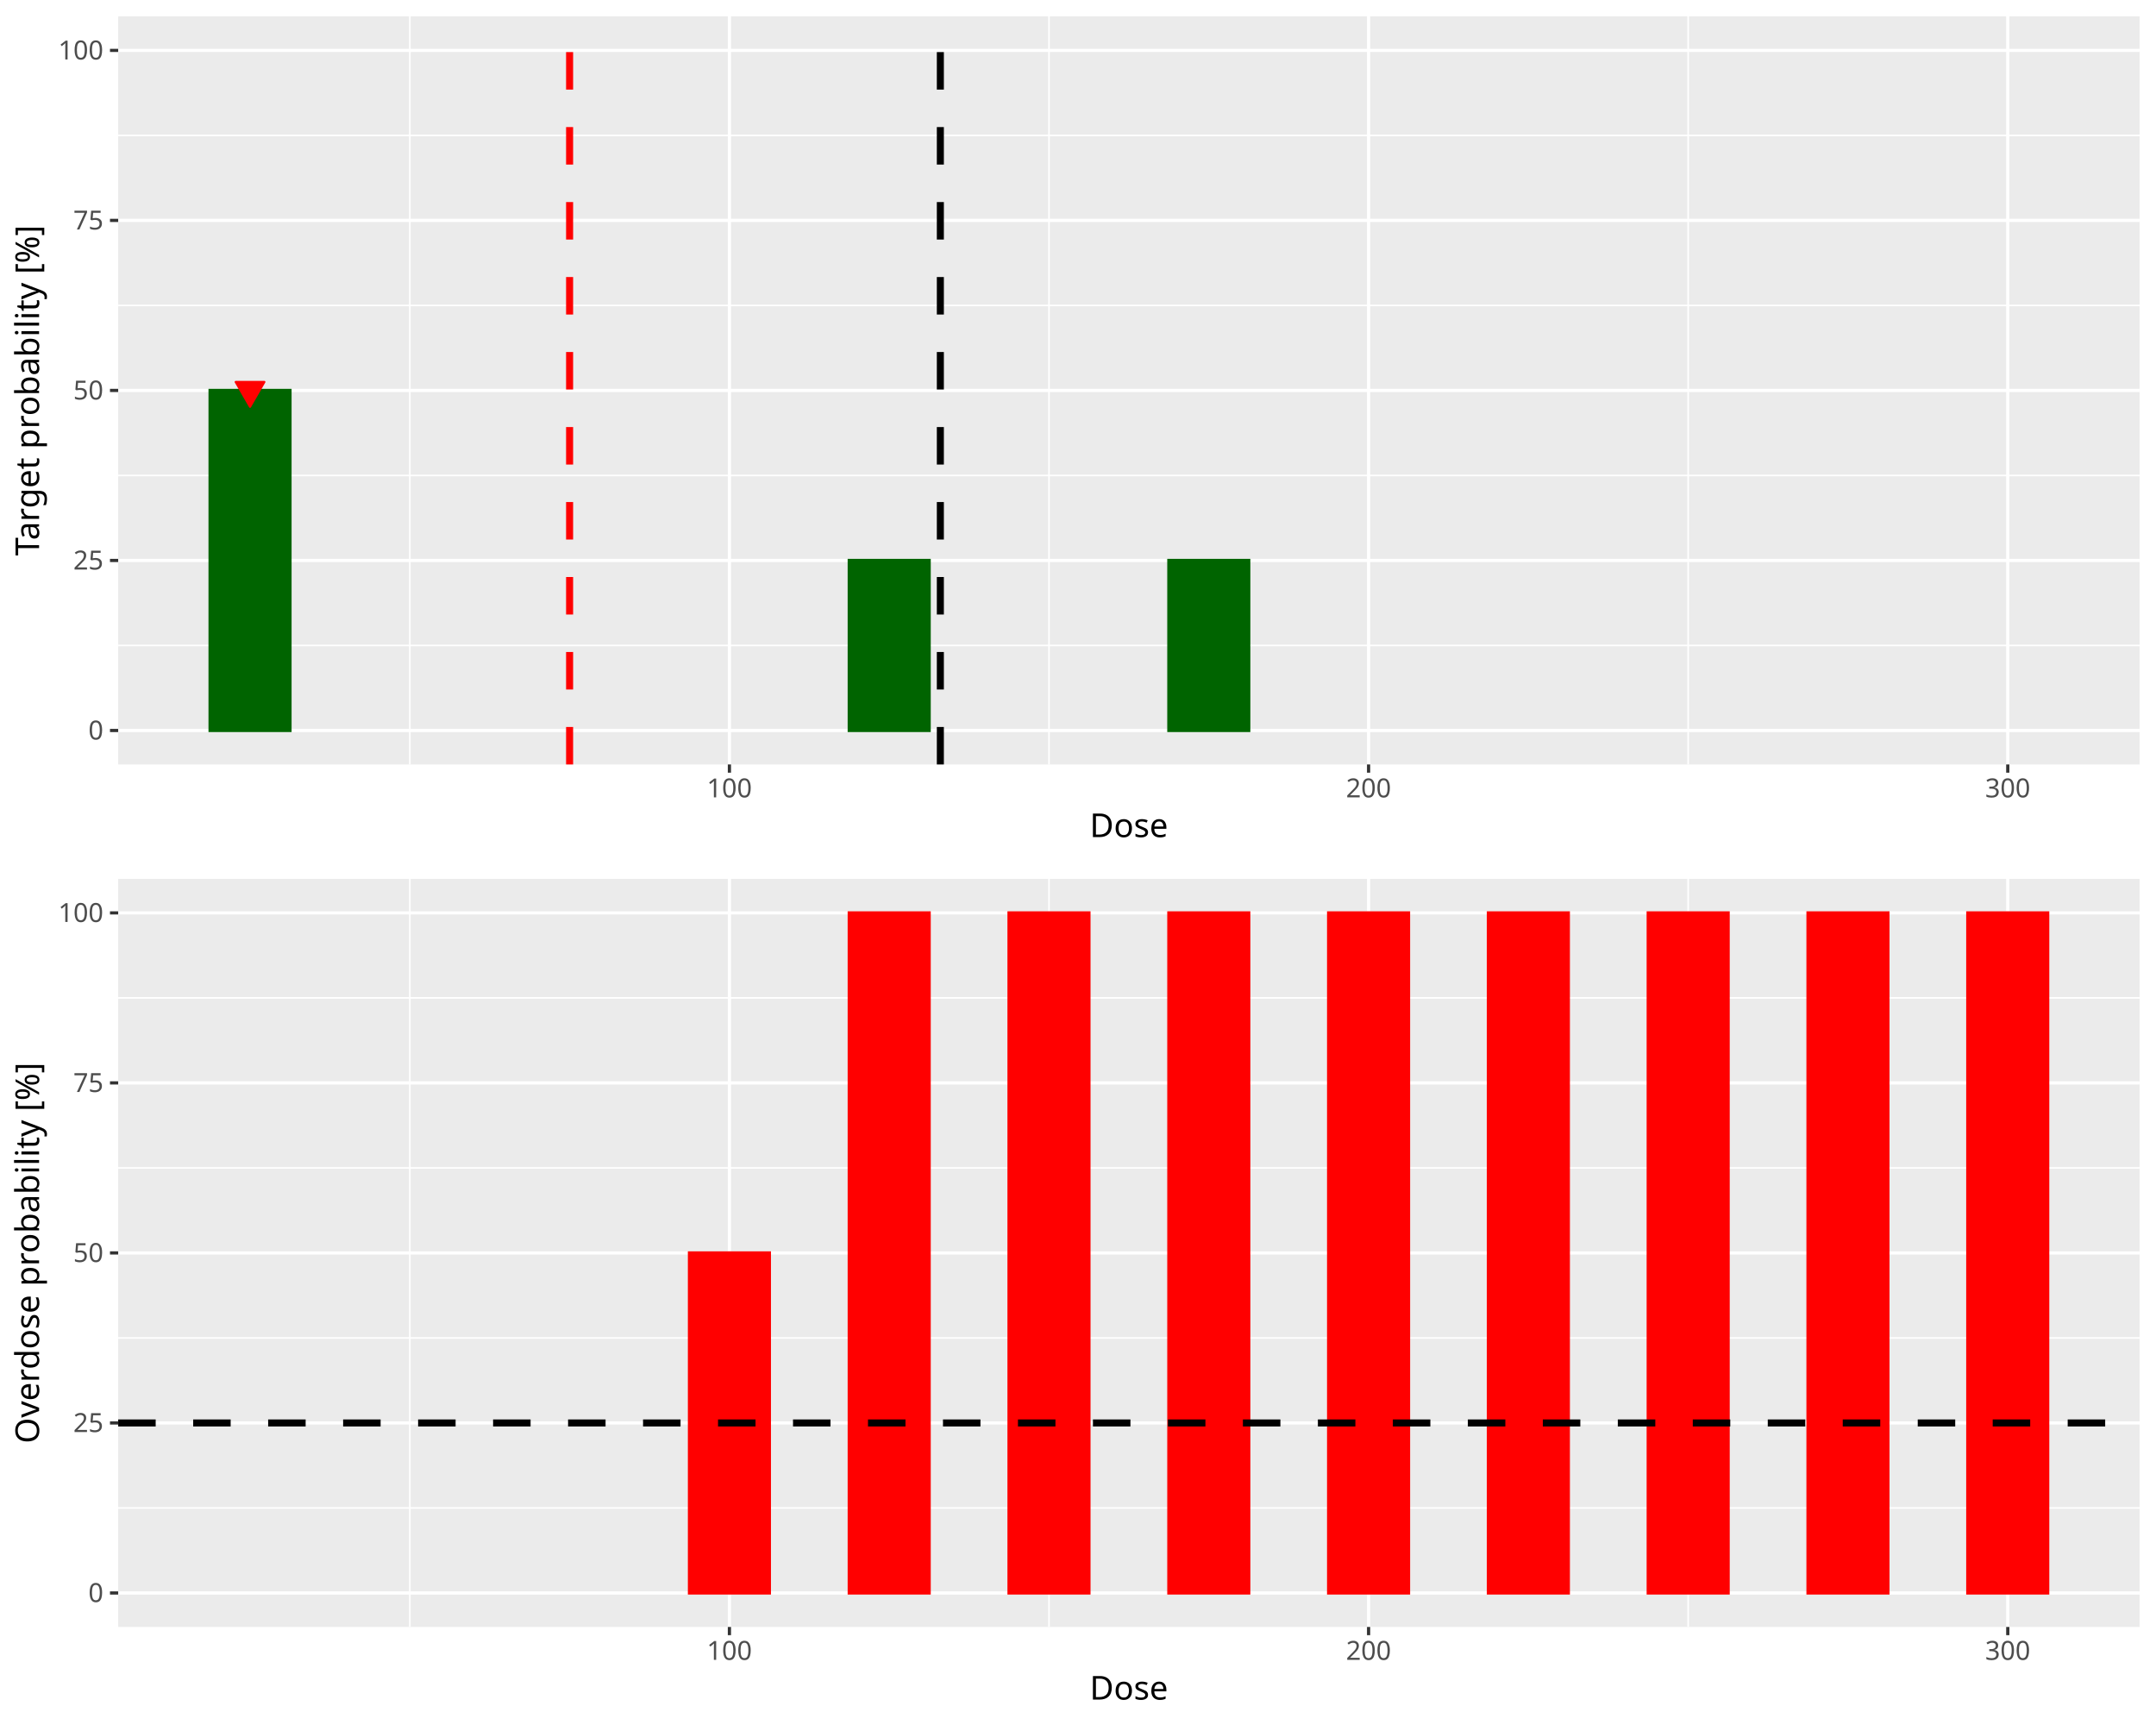
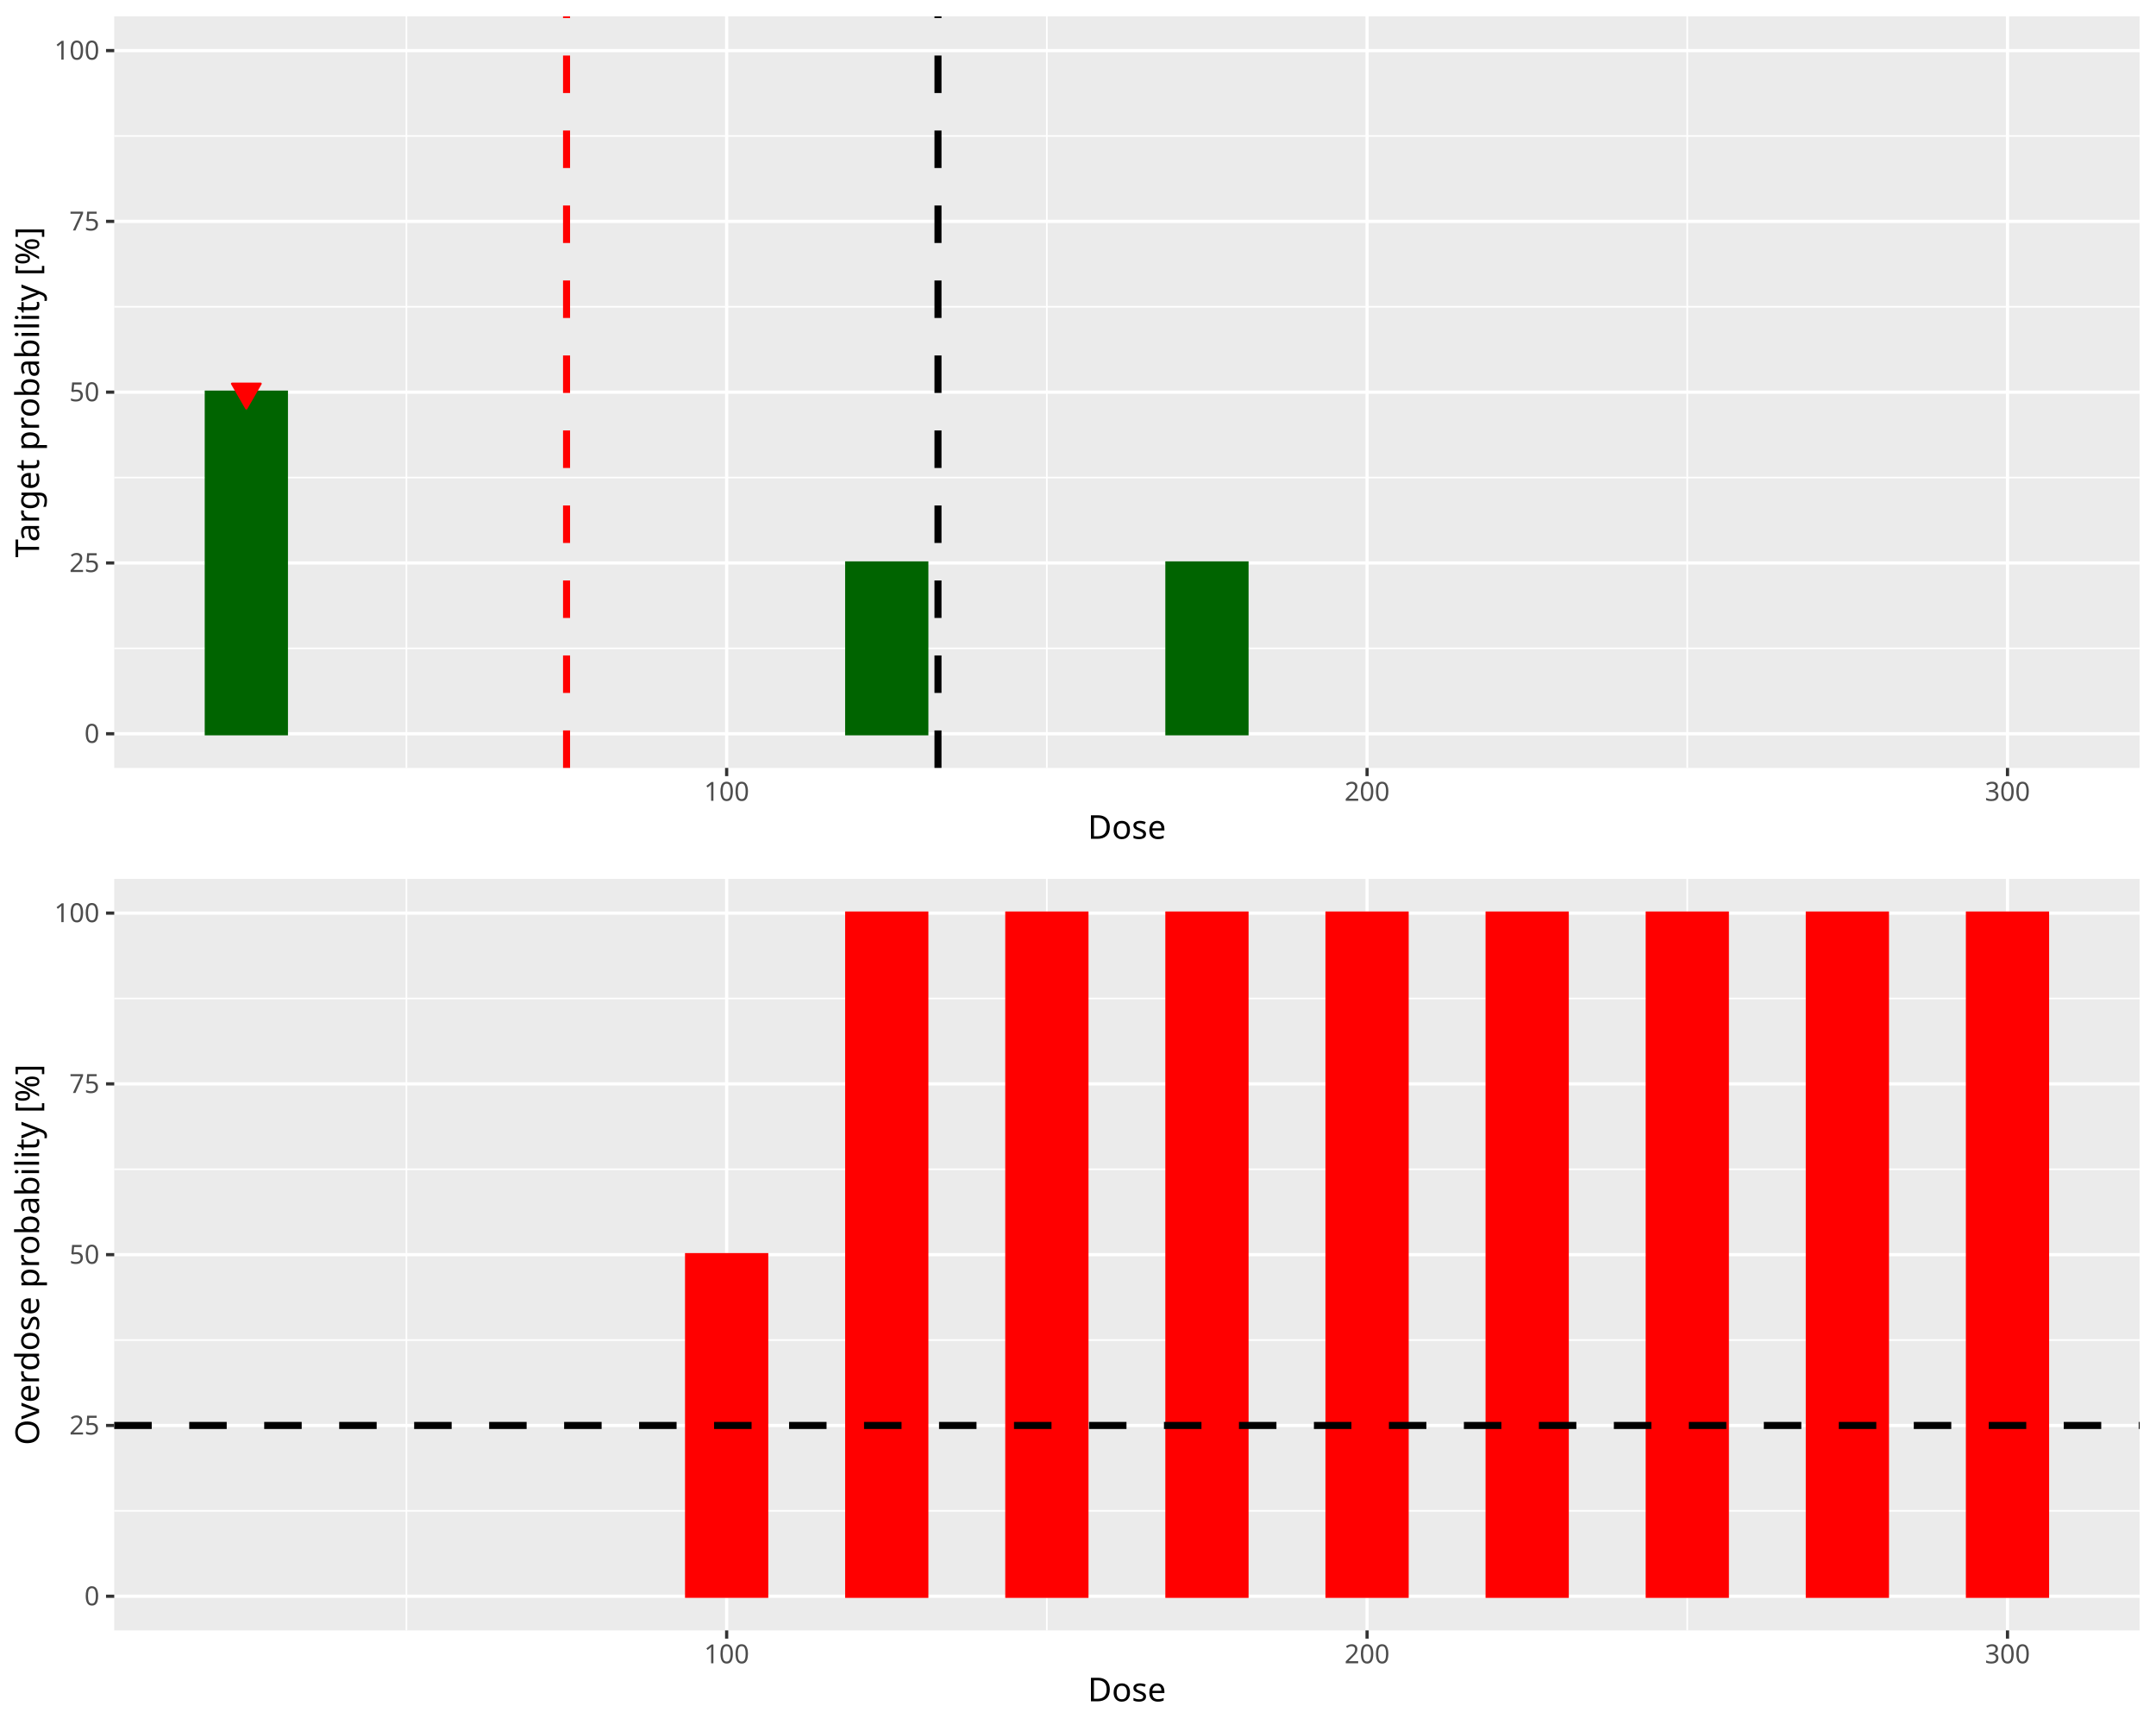
<svg xmlns="http://www.w3.org/2000/svg" class="svglite" data-engine-version="2.0" width="720.00pt" height="576.00pt" viewBox="0 0 720.00 576.00">
  <defs>
    <style type="text/css">
    .svglite line, .svglite polyline, .svglite polygon, .svglite path, .svglite rect, .svglite circle {
      fill: none;
      stroke: #000000;
      stroke-linecap: round;
      stroke-linejoin: round;
      stroke-miterlimit: 10.00;
    }
  </style>
  </defs>
  <rect width="100%" height="100%" style="stroke: none; fill: #FFFFFF;" />
  <defs>
    <clipPath id="cpMC4wMHw3MjAuMDB8MC4wMHw1NzYuMDA=">
      <rect x="0.00" y="0.00" width="720.00" height="576.00" />
    </clipPath>
  </defs>
  <g clip-path="url(#cpMC4wMHw3MjAuMDB8MC4wMHw1NzYuMDA=)">
</g>
  <defs>
    <clipPath id="cpMC4wMHw3MjAuMDB8MC4wMHwyODguMDA=">
-       <rect x="0.00" y="0.00" width="720.00" height="288.00" />
+       <rect x="0" y="0.00" width="720.00" height="288.00" />
    </clipPath>
  </defs>
  <g clip-path="url(#cpMC4wMHw3MjAuMDB8MC4wMHwyODguMDA=)">
-     <rect x="0.00" y="0.00" width="720.00" height="288.00" style="stroke-width: 1.07; stroke: #FFFFFF; fill: #FFFFFF;" />
+     <rect x="0" y="0.00" width="720.00" height="288.00" style="stroke-width: 1.07; stroke: #FFFFFF; fill: #FFFFFF;" />
  </g>
  <g clip-path="url(#cpMC4wMHw3MjAuMDB8MC4wMHw1NzYuMDA=)">
</g>
  <defs>
-     <clipPath id="cpMzkuNDd8NzE0LjUyfDUuNDh8MjU1LjI3">
-       <rect x="39.47" y="5.48" width="675.05" height="249.79" />
+     <clipPath id="cpMzguMTV8NzE0LjUyfDUuNDh8MjU2LjQy">
+       <rect x="38.15" y="5.48" width="676.37" height="250.94" />
    </clipPath>
  </defs>
-   <g clip-path="url(#cpMzkuNDd8NzE0LjUyfDUuNDh8MjU1LjI3)">
-     <rect x="39.47" y="5.48" width="675.05" height="249.79" style="stroke-width: 1.07; stroke: none; fill: #EBEBEB;" />
-     <polyline points="39.47,215.53 714.52,215.53 " style="stroke-width: 0.53; stroke: #FFFFFF; stroke-linecap: butt;" />
-     <polyline points="39.47,158.76 714.52,158.76 " style="stroke-width: 0.53; stroke: #FFFFFF; stroke-linecap: butt;" />
-     <polyline points="39.47,101.99 714.52,101.99 " style="stroke-width: 0.53; stroke: #FFFFFF; stroke-linecap: butt;" />
-     <polyline points="39.47,45.22 714.52,45.22 " style="stroke-width: 0.53; stroke: #FFFFFF; stroke-linecap: butt;" />
-     <polyline points="136.86,255.27 136.86,5.48 " style="stroke-width: 0.53; stroke: #FFFFFF; stroke-linecap: butt;" />
-     <polyline points="350.32,255.27 350.32,5.48 " style="stroke-width: 0.53; stroke: #FFFFFF; stroke-linecap: butt;" />
-     <polyline points="563.77,255.27 563.77,5.48 " style="stroke-width: 0.53; stroke: #FFFFFF; stroke-linecap: butt;" />
-     <polyline points="39.47,243.91 714.52,243.91 " style="stroke-width: 1.07; stroke: #FFFFFF; stroke-linecap: butt;" />
-     <polyline points="39.47,187.14 714.52,187.14 " style="stroke-width: 1.07; stroke: #FFFFFF; stroke-linecap: butt;" />
-     <polyline points="39.47,130.37 714.52,130.37 " style="stroke-width: 1.07; stroke: #FFFFFF; stroke-linecap: butt;" />
-     <polyline points="39.47,73.60 714.52,73.60 " style="stroke-width: 1.07; stroke: #FFFFFF; stroke-linecap: butt;" />
-     <polyline points="39.47,16.83 714.52,16.83 " style="stroke-width: 1.07; stroke: #FFFFFF; stroke-linecap: butt;" />
-     <polyline points="243.59,255.27 243.59,5.48 " style="stroke-width: 1.07; stroke: #FFFFFF; stroke-linecap: butt;" />
-     <polyline points="457.04,255.27 457.04,5.48 " style="stroke-width: 1.07; stroke: #FFFFFF; stroke-linecap: butt;" />
-     <polyline points="670.50,255.27 670.50,5.48 " style="stroke-width: 1.07; stroke: #FFFFFF; stroke-linecap: butt;" />
-     <rect x="70.16" y="130.37" width="26.68" height="113.54" style="stroke-width: 1.07; stroke: #006400; stroke-linecap: butt; stroke-linejoin: miter; fill: #006400;" />
-     <rect x="123.52" y="243.91" width="26.68" height="0.00" style="stroke-width: 1.07; stroke: #006400; stroke-linecap: butt; stroke-linejoin: miter; fill: #006400;" />
-     <rect x="176.88" y="243.91" width="26.68" height="0.00" style="stroke-width: 1.07; stroke: #006400; stroke-linecap: butt; stroke-linejoin: miter; fill: #006400;" />
-     <rect x="230.25" y="243.91" width="26.68" height="0.00" style="stroke-width: 1.07; stroke: #006400; stroke-linecap: butt; stroke-linejoin: miter; fill: #006400;" />
-     <rect x="283.61" y="187.14" width="26.68" height="56.77" style="stroke-width: 1.07; stroke: #006400; stroke-linecap: butt; stroke-linejoin: miter; fill: #006400;" />
-     <rect x="336.97" y="243.91" width="26.68" height="0.00" style="stroke-width: 1.07; stroke: #006400; stroke-linecap: butt; stroke-linejoin: miter; fill: #006400;" />
-     <rect x="390.34" y="187.14" width="26.68" height="56.77" style="stroke-width: 1.07; stroke: #006400; stroke-linecap: butt; stroke-linejoin: miter; fill: #006400;" />
-     <rect x="443.70" y="243.91" width="26.68" height="0.00" style="stroke-width: 1.07; stroke: #006400; stroke-linecap: butt; stroke-linejoin: miter; fill: #006400;" />
-     <rect x="497.06" y="243.91" width="26.68" height="0.00" style="stroke-width: 1.07; stroke: #006400; stroke-linecap: butt; stroke-linejoin: miter; fill: #006400;" />
-     <rect x="550.43" y="243.91" width="26.68" height="0.00" style="stroke-width: 1.07; stroke: #006400; stroke-linecap: butt; stroke-linejoin: miter; fill: #006400;" />
-     <rect x="603.79" y="243.91" width="26.68" height="0.00" style="stroke-width: 1.07; stroke: #006400; stroke-linecap: butt; stroke-linejoin: miter; fill: #006400;" />
-     <rect x="657.15" y="243.91" width="26.68" height="0.00" style="stroke-width: 1.07; stroke: #006400; stroke-linecap: butt; stroke-linejoin: miter; fill: #006400;" />
-     <line x1="314.03" y1="255.27" x2="314.03" y2="5.48" style="stroke-width: 2.35; stroke-dasharray: 12.52,12.52; stroke-linecap: butt;" />
-     <line x1="190.22" y1="255.27" x2="190.22" y2="5.48" style="stroke-width: 2.35; stroke: #FF0000; stroke-dasharray: 12.52,12.52; stroke-linecap: butt;" />
-     <polygon points="83.50,135.83 88.29,127.54 78.71,127.54 " style="stroke-width: 0.71; stroke: #FF0000; fill: #FF0000;" />
+   <g clip-path="url(#cpMzguMTV8NzE0LjUyfDUuNDh8MjU2LjQy)">
+     <rect x="38.15" y="5.48" width="676.37" height="250.94" style="stroke-width: 1.07; stroke: none; fill: #EBEBEB;" />
+     <polyline points="38.15,216.50 714.52,216.50 " style="stroke-width: 0.53; stroke: #FFFFFF; stroke-linecap: butt;" />
+     <polyline points="38.15,159.46 714.52,159.46 " style="stroke-width: 0.53; stroke: #FFFFFF; stroke-linecap: butt;" />
+     <polyline points="38.15,102.43 714.52,102.43 " style="stroke-width: 0.53; stroke: #FFFFFF; stroke-linecap: butt;" />
+     <polyline points="38.15,45.40 714.52,45.40 " style="stroke-width: 0.53; stroke: #FFFFFF; stroke-linecap: butt;" />
+     <polyline points="135.73,256.42 135.73,5.48 " style="stroke-width: 0.53; stroke: #FFFFFF; stroke-linecap: butt;" />
+     <polyline points="349.60,256.42 349.60,5.48 " style="stroke-width: 0.53; stroke: #FFFFFF; stroke-linecap: butt;" />
+     <polyline points="563.47,256.42 563.47,5.48 " style="stroke-width: 0.53; stroke: #FFFFFF; stroke-linecap: butt;" />
+     <polyline points="38.15,245.01 714.52,245.01 " style="stroke-width: 1.07; stroke: #FFFFFF; stroke-linecap: butt;" />
+     <polyline points="38.15,187.98 714.52,187.98 " style="stroke-width: 1.07; stroke: #FFFFFF; stroke-linecap: butt;" />
+     <polyline points="38.15,130.95 714.52,130.95 " style="stroke-width: 1.07; stroke: #FFFFFF; stroke-linecap: butt;" />
+     <polyline points="38.15,73.92 714.52,73.92 " style="stroke-width: 1.07; stroke: #FFFFFF; stroke-linecap: butt;" />
+     <polyline points="38.15,16.89 714.52,16.89 " style="stroke-width: 1.07; stroke: #FFFFFF; stroke-linecap: butt;" />
+     <polyline points="242.67,256.42 242.67,5.48 " style="stroke-width: 1.07; stroke: #FFFFFF; stroke-linecap: butt;" />
+     <polyline points="456.54,256.42 456.54,5.48 " style="stroke-width: 1.07; stroke: #FFFFFF; stroke-linecap: butt;" />
+     <polyline points="670.41,256.42 670.41,5.48 " style="stroke-width: 1.07; stroke: #FFFFFF; stroke-linecap: butt;" />
+     <rect x="68.90" y="130.95" width="26.73" height="114.06" style="stroke-width: 1.07; stroke: #006400; stroke-linecap: butt; stroke-linejoin: miter; fill: #006400;" />
+     <rect x="122.36" y="245.01" width="26.73" height="0.00" style="stroke-width: 1.07; stroke: #006400; stroke-linecap: butt; stroke-linejoin: miter; fill: #006400;" />
+     <rect x="175.83" y="245.01" width="26.73" height="0.00" style="stroke-width: 1.07; stroke: #006400; stroke-linecap: butt; stroke-linejoin: miter; fill: #006400;" />
+     <rect x="229.30" y="245.01" width="26.73" height="0.00" style="stroke-width: 1.07; stroke: #006400; stroke-linecap: butt; stroke-linejoin: miter; fill: #006400;" />
+     <rect x="282.77" y="187.98" width="26.73" height="57.03" style="stroke-width: 1.07; stroke: #006400; stroke-linecap: butt; stroke-linejoin: miter; fill: #006400;" />
+     <rect x="336.24" y="245.01" width="26.73" height="0.00" style="stroke-width: 1.07; stroke: #006400; stroke-linecap: butt; stroke-linejoin: miter; fill: #006400;" />
+     <rect x="389.70" y="187.98" width="26.73" height="57.03" style="stroke-width: 1.07; stroke: #006400; stroke-linecap: butt; stroke-linejoin: miter; fill: #006400;" />
+     <rect x="443.17" y="245.01" width="26.73" height="0.00" style="stroke-width: 1.07; stroke: #006400; stroke-linecap: butt; stroke-linejoin: miter; fill: #006400;" />
+     <rect x="496.64" y="245.01" width="26.73" height="0.00" style="stroke-width: 1.07; stroke: #006400; stroke-linecap: butt; stroke-linejoin: miter; fill: #006400;" />
+     <rect x="550.11" y="245.01" width="26.73" height="0.00" style="stroke-width: 1.07; stroke: #006400; stroke-linecap: butt; stroke-linejoin: miter; fill: #006400;" />
+     <rect x="603.57" y="245.01" width="26.73" height="0.00" style="stroke-width: 1.07; stroke: #006400; stroke-linecap: butt; stroke-linejoin: miter; fill: #006400;" />
+     <rect x="657.04" y="245.01" width="26.73" height="0.00" style="stroke-width: 1.07; stroke: #006400; stroke-linecap: butt; stroke-linejoin: miter; fill: #006400;" />
+     <line x1="313.24" y1="256.42" x2="313.24" y2="5.48" style="stroke-width: 2.35; stroke-dasharray: 12.52,12.52; stroke-linecap: butt;" />
+     <line x1="189.20" y1="256.42" x2="189.20" y2="5.48" style="stroke-width: 2.35; stroke: #FF0000; stroke-dasharray: 12.52,12.52; stroke-linecap: butt;" />
+     <polygon points="82.26,136.41 87.05,128.12 77.48,128.12 " style="stroke-width: 0.71; stroke: #FF0000; fill: #FF0000;" />
  </g>
  <g clip-path="url(#cpMC4wMHw3MjAuMDB8MC4wMHw1NzYuMDA=)">
-     <text x="34.54" y="246.94" text-anchor="end" style="font-size: 8.80px; fill: #4D4D4D; font-family: sans;" textLength="4.89px" lengthAdjust="spacingAndGlyphs">0</text>
-     <text x="34.54" y="190.17" text-anchor="end" style="font-size: 8.80px; fill: #4D4D4D; font-family: sans;" textLength="9.79px" lengthAdjust="spacingAndGlyphs">25</text>
-     <text x="34.54" y="133.40" text-anchor="end" style="font-size: 8.80px; fill: #4D4D4D; font-family: sans;" textLength="9.79px" lengthAdjust="spacingAndGlyphs">50</text>
-     <text x="34.54" y="76.63" text-anchor="end" style="font-size: 8.80px; fill: #4D4D4D; font-family: sans;" textLength="9.79px" lengthAdjust="spacingAndGlyphs">75</text>
-     <text x="34.54" y="19.86" text-anchor="end" style="font-size: 8.80px; fill: #4D4D4D; font-family: sans;" textLength="14.68px" lengthAdjust="spacingAndGlyphs">100</text>
-     <polyline points="36.73,243.91 39.47,243.91 " style="stroke-width: 1.07; stroke: #333333; stroke-linecap: butt;" />
-     <polyline points="36.73,187.14 39.47,187.14 " style="stroke-width: 1.07; stroke: #333333; stroke-linecap: butt;" />
-     <polyline points="36.73,130.37 39.47,130.37 " style="stroke-width: 1.07; stroke: #333333; stroke-linecap: butt;" />
-     <polyline points="36.73,73.60 39.47,73.60 " style="stroke-width: 1.07; stroke: #333333; stroke-linecap: butt;" />
-     <polyline points="36.73,16.83 39.47,16.83 " style="stroke-width: 1.07; stroke: #333333; stroke-linecap: butt;" />
-     <polyline points="243.59,258.01 243.59,255.27 " style="stroke-width: 1.07; stroke: #333333; stroke-linecap: butt;" />
-     <polyline points="457.04,258.01 457.04,255.27 " style="stroke-width: 1.07; stroke: #333333; stroke-linecap: butt;" />
-     <polyline points="670.50,258.01 670.50,255.27 " style="stroke-width: 1.07; stroke: #333333; stroke-linecap: butt;" />
-     <text x="243.59" y="266.25" text-anchor="middle" style="font-size: 8.80px; fill: #4D4D4D; font-family: sans;" textLength="14.68px" lengthAdjust="spacingAndGlyphs">100</text>
-     <text x="457.04" y="266.25" text-anchor="middle" style="font-size: 8.80px; fill: #4D4D4D; font-family: sans;" textLength="14.68px" lengthAdjust="spacingAndGlyphs">200</text>
-     <text x="670.50" y="266.25" text-anchor="middle" style="font-size: 8.80px; fill: #4D4D4D; font-family: sans;" textLength="14.68px" lengthAdjust="spacingAndGlyphs">300</text>
-     <text x="377.00" y="279.52" text-anchor="middle" style="font-size: 11.00px; font-family: sans;" textLength="25.69px" lengthAdjust="spacingAndGlyphs">Dose</text>
-     <text transform="translate(13.05,130.37) rotate(-90)" text-anchor="middle" style="font-size: 11.00px; font-family: sans;" textLength="103.94px" lengthAdjust="spacingAndGlyphs">Target probability [%]</text>
+     <text x="33.22" y="248.04" text-anchor="end" style="font-size: 8.80px; fill: #4D4D4D; font-family: sans;" textLength="4.89px" lengthAdjust="spacingAndGlyphs">0</text>
+     <text x="33.22" y="191.01" text-anchor="end" style="font-size: 8.80px; fill: #4D4D4D; font-family: sans;" textLength="9.79px" lengthAdjust="spacingAndGlyphs">25</text>
+     <text x="33.22" y="133.98" text-anchor="end" style="font-size: 8.80px; fill: #4D4D4D; font-family: sans;" textLength="9.79px" lengthAdjust="spacingAndGlyphs">50</text>
+     <text x="33.22" y="76.95" text-anchor="end" style="font-size: 8.80px; fill: #4D4D4D; font-family: sans;" textLength="9.79px" lengthAdjust="spacingAndGlyphs">75</text>
+     <text x="33.22" y="19.91" text-anchor="end" style="font-size: 8.80px; fill: #4D4D4D; font-family: sans;" textLength="14.68px" lengthAdjust="spacingAndGlyphs">100</text>
+     <polyline points="35.41,245.01 38.15,245.01 " style="stroke-width: 1.07; stroke: #333333; stroke-linecap: butt;" />
+     <polyline points="35.41,187.98 38.15,187.98 " style="stroke-width: 1.07; stroke: #333333; stroke-linecap: butt;" />
+     <polyline points="35.41,130.95 38.15,130.95 " style="stroke-width: 1.07; stroke: #333333; stroke-linecap: butt;" />
+     <polyline points="35.41,73.92 38.15,73.92 " style="stroke-width: 1.07; stroke: #333333; stroke-linecap: butt;" />
+     <polyline points="35.41,16.89 38.15,16.89 " style="stroke-width: 1.07; stroke: #333333; stroke-linecap: butt;" />
+     <polyline points="242.67,259.16 242.67,256.42 " style="stroke-width: 1.07; stroke: #333333; stroke-linecap: butt;" />
+     <polyline points="456.54,259.16 456.54,256.42 " style="stroke-width: 1.07; stroke: #333333; stroke-linecap: butt;" />
+     <polyline points="670.41,259.16 670.41,256.42 " style="stroke-width: 1.07; stroke: #333333; stroke-linecap: butt;" />
+     <text x="242.67" y="267.40" text-anchor="middle" style="font-size: 8.80px; fill: #4D4D4D; font-family: sans;" textLength="14.68px" lengthAdjust="spacingAndGlyphs">100</text>
+     <text x="456.54" y="267.40" text-anchor="middle" style="font-size: 8.80px; fill: #4D4D4D; font-family: sans;" textLength="14.68px" lengthAdjust="spacingAndGlyphs">200</text>
+     <text x="670.41" y="267.40" text-anchor="middle" style="font-size: 8.80px; fill: #4D4D4D; font-family: sans;" textLength="14.68px" lengthAdjust="spacingAndGlyphs">300</text>
+     <text x="376.34" y="280.10" text-anchor="middle" style="font-size: 11.00px; font-family: sans;" textLength="25.69px" lengthAdjust="spacingAndGlyphs">Dose</text>
+     <text transform="translate(13.05,130.95) rotate(-90)" text-anchor="middle" style="font-size: 11.00px; font-family: sans;" textLength="103.94px" lengthAdjust="spacingAndGlyphs">Target probability [%]</text>
  </g>
  <defs>
    <clipPath id="cpMC4wMHw3MjAuMDB8Mjg4LjAwfDU3Ni4wMA==">
-       <rect x="0.00" y="288.00" width="720.00" height="288.00" />
+       <rect x="0" y="288.00" width="720.00" height="288.00" />
    </clipPath>
  </defs>
  <g clip-path="url(#cpMC4wMHw3MjAuMDB8Mjg4LjAwfDU3Ni4wMA==)">
-     <rect x="0.00" y="288.00" width="720.00" height="288.00" style="stroke-width: 1.07; stroke: #FFFFFF; fill: #FFFFFF;" />
+     <rect x="0" y="288.00" width="720.00" height="288.00" style="stroke-width: 1.07; stroke: #FFFFFF; fill: #FFFFFF;" />
  </g>
  <g clip-path="url(#cpMC4wMHw3MjAuMDB8MC4wMHw1NzYuMDA=)">
</g>
  <defs>
-     <clipPath id="cpMzkuNDd8NzE0LjUyfDI5My40OHw1NDMuMjc=">
-       <rect x="39.47" y="293.48" width="675.05" height="249.79" />
+     <clipPath id="cpMzguMTV8NzE0LjUyfDI5My40OHw1NDQuNDI=">
+       <rect x="38.15" y="293.48" width="676.37" height="250.94" />
    </clipPath>
  </defs>
-   <g clip-path="url(#cpMzkuNDd8NzE0LjUyfDI5My40OHw1NDMuMjc=)">
-     <rect x="39.47" y="293.48" width="675.05" height="249.79" style="stroke-width: 1.07; stroke: none; fill: #EBEBEB;" />
-     <polyline points="39.47,503.53 714.52,503.53 " style="stroke-width: 0.53; stroke: #FFFFFF; stroke-linecap: butt;" />
-     <polyline points="39.47,446.76 714.52,446.76 " style="stroke-width: 0.53; stroke: #FFFFFF; stroke-linecap: butt;" />
-     <polyline points="39.47,389.99 714.52,389.99 " style="stroke-width: 0.53; stroke: #FFFFFF; stroke-linecap: butt;" />
-     <polyline points="39.47,333.22 714.52,333.22 " style="stroke-width: 0.53; stroke: #FFFFFF; stroke-linecap: butt;" />
-     <polyline points="136.86,543.27 136.86,293.48 " style="stroke-width: 0.53; stroke: #FFFFFF; stroke-linecap: butt;" />
-     <polyline points="350.32,543.27 350.32,293.48 " style="stroke-width: 0.53; stroke: #FFFFFF; stroke-linecap: butt;" />
-     <polyline points="563.77,543.27 563.77,293.48 " style="stroke-width: 0.53; stroke: #FFFFFF; stroke-linecap: butt;" />
-     <polyline points="39.47,531.91 714.52,531.91 " style="stroke-width: 1.07; stroke: #FFFFFF; stroke-linecap: butt;" />
-     <polyline points="39.47,475.14 714.52,475.14 " style="stroke-width: 1.07; stroke: #FFFFFF; stroke-linecap: butt;" />
-     <polyline points="39.47,418.37 714.52,418.37 " style="stroke-width: 1.07; stroke: #FFFFFF; stroke-linecap: butt;" />
-     <polyline points="39.47,361.60 714.52,361.60 " style="stroke-width: 1.07; stroke: #FFFFFF; stroke-linecap: butt;" />
-     <polyline points="39.47,304.83 714.52,304.83 " style="stroke-width: 1.07; stroke: #FFFFFF; stroke-linecap: butt;" />
-     <polyline points="243.59,543.27 243.59,293.48 " style="stroke-width: 1.07; stroke: #FFFFFF; stroke-linecap: butt;" />
-     <polyline points="457.04,543.27 457.04,293.48 " style="stroke-width: 1.07; stroke: #FFFFFF; stroke-linecap: butt;" />
-     <polyline points="670.50,543.27 670.50,293.48 " style="stroke-width: 1.07; stroke: #FFFFFF; stroke-linecap: butt;" />
-     <rect x="70.16" y="531.91" width="26.68" height="0.00" style="stroke-width: 1.07; stroke: #FF0000; stroke-linecap: butt; stroke-linejoin: miter; fill: #FF0000;" />
-     <rect x="123.52" y="531.91" width="26.68" height="0.00" style="stroke-width: 1.07; stroke: #FF0000; stroke-linecap: butt; stroke-linejoin: miter; fill: #FF0000;" />
-     <rect x="176.88" y="531.91" width="26.68" height="0.00" style="stroke-width: 1.07; stroke: #FF0000; stroke-linecap: butt; stroke-linejoin: miter; fill: #FF0000;" />
-     <rect x="230.25" y="418.37" width="26.68" height="113.54" style="stroke-width: 1.07; stroke: #FF0000; stroke-linecap: butt; stroke-linejoin: miter; fill: #FF0000;" />
-     <rect x="283.61" y="304.83" width="26.68" height="227.08" style="stroke-width: 1.07; stroke: #FF0000; stroke-linecap: butt; stroke-linejoin: miter; fill: #FF0000;" />
-     <rect x="336.97" y="304.83" width="26.68" height="227.08" style="stroke-width: 1.07; stroke: #FF0000; stroke-linecap: butt; stroke-linejoin: miter; fill: #FF0000;" />
-     <rect x="390.34" y="304.83" width="26.68" height="227.08" style="stroke-width: 1.07; stroke: #FF0000; stroke-linecap: butt; stroke-linejoin: miter; fill: #FF0000;" />
-     <rect x="443.70" y="304.83" width="26.68" height="227.08" style="stroke-width: 1.07; stroke: #FF0000; stroke-linecap: butt; stroke-linejoin: miter; fill: #FF0000;" />
-     <rect x="497.06" y="304.83" width="26.68" height="227.08" style="stroke-width: 1.07; stroke: #FF0000; stroke-linecap: butt; stroke-linejoin: miter; fill: #FF0000;" />
-     <rect x="550.43" y="304.83" width="26.68" height="227.08" style="stroke-width: 1.07; stroke: #FF0000; stroke-linecap: butt; stroke-linejoin: miter; fill: #FF0000;" />
-     <rect x="603.79" y="304.83" width="26.68" height="227.08" style="stroke-width: 1.07; stroke: #FF0000; stroke-linecap: butt; stroke-linejoin: miter; fill: #FF0000;" />
-     <rect x="657.15" y="304.83" width="26.68" height="227.08" style="stroke-width: 1.07; stroke: #FF0000; stroke-linecap: butt; stroke-linejoin: miter; fill: #FF0000;" />
-     <line x1="39.47" y1="475.14" x2="714.52" y2="475.14" style="stroke-width: 2.35; stroke-dasharray: 12.52,12.52; stroke-linecap: butt;" />
+   <g clip-path="url(#cpMzguMTV8NzE0LjUyfDI5My40OHw1NDQuNDI=)">
+     <rect x="38.15" y="293.48" width="676.37" height="250.94" style="stroke-width: 1.07; stroke: none; fill: #EBEBEB;" />
+     <polyline points="38.15,504.50 714.52,504.50 " style="stroke-width: 0.53; stroke: #FFFFFF; stroke-linecap: butt;" />
+     <polyline points="38.15,447.46 714.52,447.46 " style="stroke-width: 0.53; stroke: #FFFFFF; stroke-linecap: butt;" />
+     <polyline points="38.15,390.43 714.52,390.43 " style="stroke-width: 0.53; stroke: #FFFFFF; stroke-linecap: butt;" />
+     <polyline points="38.15,333.40 714.52,333.40 " style="stroke-width: 0.53; stroke: #FFFFFF; stroke-linecap: butt;" />
+     <polyline points="135.73,544.42 135.73,293.48 " style="stroke-width: 0.53; stroke: #FFFFFF; stroke-linecap: butt;" />
+     <polyline points="349.60,544.42 349.60,293.48 " style="stroke-width: 0.53; stroke: #FFFFFF; stroke-linecap: butt;" />
+     <polyline points="563.47,544.42 563.47,293.48 " style="stroke-width: 0.53; stroke: #FFFFFF; stroke-linecap: butt;" />
+     <polyline points="38.15,533.01 714.52,533.01 " style="stroke-width: 1.07; stroke: #FFFFFF; stroke-linecap: butt;" />
+     <polyline points="38.15,475.98 714.52,475.98 " style="stroke-width: 1.07; stroke: #FFFFFF; stroke-linecap: butt;" />
+     <polyline points="38.15,418.95 714.52,418.95 " style="stroke-width: 1.07; stroke: #FFFFFF; stroke-linecap: butt;" />
+     <polyline points="38.15,361.92 714.52,361.92 " style="stroke-width: 1.07; stroke: #FFFFFF; stroke-linecap: butt;" />
+     <polyline points="38.15,304.89 714.52,304.89 " style="stroke-width: 1.07; stroke: #FFFFFF; stroke-linecap: butt;" />
+     <polyline points="242.67,544.42 242.67,293.48 " style="stroke-width: 1.07; stroke: #FFFFFF; stroke-linecap: butt;" />
+     <polyline points="456.54,544.42 456.54,293.48 " style="stroke-width: 1.07; stroke: #FFFFFF; stroke-linecap: butt;" />
+     <polyline points="670.41,544.42 670.41,293.48 " style="stroke-width: 1.07; stroke: #FFFFFF; stroke-linecap: butt;" />
+     <rect x="68.90" y="533.01" width="26.73" height="0.00" style="stroke-width: 1.07; stroke: #FF0000; stroke-linecap: butt; stroke-linejoin: miter; fill: #FF0000;" />
+     <rect x="122.36" y="533.01" width="26.73" height="0.00" style="stroke-width: 1.07; stroke: #FF0000; stroke-linecap: butt; stroke-linejoin: miter; fill: #FF0000;" />
+     <rect x="175.83" y="533.01" width="26.73" height="0.00" style="stroke-width: 1.07; stroke: #FF0000; stroke-linecap: butt; stroke-linejoin: miter; fill: #FF0000;" />
+     <rect x="229.30" y="418.95" width="26.73" height="114.06" style="stroke-width: 1.07; stroke: #FF0000; stroke-linecap: butt; stroke-linejoin: miter; fill: #FF0000;" />
+     <rect x="282.77" y="304.89" width="26.73" height="228.13" style="stroke-width: 1.07; stroke: #FF0000; stroke-linecap: butt; stroke-linejoin: miter; fill: #FF0000;" />
+     <rect x="336.24" y="304.89" width="26.73" height="228.13" style="stroke-width: 1.07; stroke: #FF0000; stroke-linecap: butt; stroke-linejoin: miter; fill: #FF0000;" />
+     <rect x="389.70" y="304.89" width="26.73" height="228.13" style="stroke-width: 1.07; stroke: #FF0000; stroke-linecap: butt; stroke-linejoin: miter; fill: #FF0000;" />
+     <rect x="443.17" y="304.89" width="26.73" height="228.13" style="stroke-width: 1.07; stroke: #FF0000; stroke-linecap: butt; stroke-linejoin: miter; fill: #FF0000;" />
+     <rect x="496.64" y="304.89" width="26.73" height="228.13" style="stroke-width: 1.07; stroke: #FF0000; stroke-linecap: butt; stroke-linejoin: miter; fill: #FF0000;" />
+     <rect x="550.11" y="304.89" width="26.73" height="228.13" style="stroke-width: 1.07; stroke: #FF0000; stroke-linecap: butt; stroke-linejoin: miter; fill: #FF0000;" />
+     <rect x="603.57" y="304.89" width="26.73" height="228.13" style="stroke-width: 1.07; stroke: #FF0000; stroke-linecap: butt; stroke-linejoin: miter; fill: #FF0000;" />
+     <rect x="657.04" y="304.89" width="26.73" height="228.13" style="stroke-width: 1.07; stroke: #FF0000; stroke-linecap: butt; stroke-linejoin: miter; fill: #FF0000;" />
+     <line x1="38.15" y1="475.98" x2="714.52" y2="475.98" style="stroke-width: 2.35; stroke-dasharray: 12.52,12.52; stroke-linecap: butt;" />
  </g>
  <g clip-path="url(#cpMC4wMHw3MjAuMDB8MC4wMHw1NzYuMDA=)">
-     <text x="34.54" y="534.94" text-anchor="end" style="font-size: 8.80px; fill: #4D4D4D; font-family: sans;" textLength="4.89px" lengthAdjust="spacingAndGlyphs">0</text>
-     <text x="34.54" y="478.17" text-anchor="end" style="font-size: 8.80px; fill: #4D4D4D; font-family: sans;" textLength="9.79px" lengthAdjust="spacingAndGlyphs">25</text>
-     <text x="34.54" y="421.40" text-anchor="end" style="font-size: 8.80px; fill: #4D4D4D; font-family: sans;" textLength="9.79px" lengthAdjust="spacingAndGlyphs">50</text>
-     <text x="34.54" y="364.63" text-anchor="end" style="font-size: 8.80px; fill: #4D4D4D; font-family: sans;" textLength="9.79px" lengthAdjust="spacingAndGlyphs">75</text>
-     <text x="34.54" y="307.86" text-anchor="end" style="font-size: 8.80px; fill: #4D4D4D; font-family: sans;" textLength="14.68px" lengthAdjust="spacingAndGlyphs">100</text>
-     <polyline points="36.73,531.91 39.47,531.91 " style="stroke-width: 1.07; stroke: #333333; stroke-linecap: butt;" />
-     <polyline points="36.73,475.14 39.47,475.14 " style="stroke-width: 1.07; stroke: #333333; stroke-linecap: butt;" />
-     <polyline points="36.73,418.37 39.47,418.37 " style="stroke-width: 1.07; stroke: #333333; stroke-linecap: butt;" />
-     <polyline points="36.73,361.60 39.47,361.60 " style="stroke-width: 1.07; stroke: #333333; stroke-linecap: butt;" />
-     <polyline points="36.73,304.83 39.47,304.83 " style="stroke-width: 1.07; stroke: #333333; stroke-linecap: butt;" />
-     <polyline points="243.59,546.01 243.59,543.27 " style="stroke-width: 1.07; stroke: #333333; stroke-linecap: butt;" />
-     <polyline points="457.04,546.01 457.04,543.27 " style="stroke-width: 1.07; stroke: #333333; stroke-linecap: butt;" />
-     <polyline points="670.50,546.01 670.50,543.27 " style="stroke-width: 1.07; stroke: #333333; stroke-linecap: butt;" />
-     <text x="243.59" y="554.25" text-anchor="middle" style="font-size: 8.80px; fill: #4D4D4D; font-family: sans;" textLength="14.68px" lengthAdjust="spacingAndGlyphs">100</text>
-     <text x="457.04" y="554.25" text-anchor="middle" style="font-size: 8.80px; fill: #4D4D4D; font-family: sans;" textLength="14.68px" lengthAdjust="spacingAndGlyphs">200</text>
-     <text x="670.50" y="554.25" text-anchor="middle" style="font-size: 8.80px; fill: #4D4D4D; font-family: sans;" textLength="14.68px" lengthAdjust="spacingAndGlyphs">300</text>
-     <text x="377.00" y="567.52" text-anchor="middle" style="font-size: 11.00px; font-family: sans;" textLength="25.69px" lengthAdjust="spacingAndGlyphs">Dose</text>
-     <text transform="translate(13.05,418.37) rotate(-90)" text-anchor="middle" style="font-size: 11.00px; font-family: sans;" textLength="119.85px" lengthAdjust="spacingAndGlyphs">Overdose probability [%]</text>
+     <text x="33.22" y="536.04" text-anchor="end" style="font-size: 8.80px; fill: #4D4D4D; font-family: sans;" textLength="4.89px" lengthAdjust="spacingAndGlyphs">0</text>
+     <text x="33.22" y="479.01" text-anchor="end" style="font-size: 8.80px; fill: #4D4D4D; font-family: sans;" textLength="9.79px" lengthAdjust="spacingAndGlyphs">25</text>
+     <text x="33.22" y="421.98" text-anchor="end" style="font-size: 8.80px; fill: #4D4D4D; font-family: sans;" textLength="9.79px" lengthAdjust="spacingAndGlyphs">50</text>
+     <text x="33.22" y="364.95" text-anchor="end" style="font-size: 8.80px; fill: #4D4D4D; font-family: sans;" textLength="9.79px" lengthAdjust="spacingAndGlyphs">75</text>
+     <text x="33.22" y="307.91" text-anchor="end" style="font-size: 8.80px; fill: #4D4D4D; font-family: sans;" textLength="14.68px" lengthAdjust="spacingAndGlyphs">100</text>
+     <polyline points="35.41,533.01 38.15,533.01 " style="stroke-width: 1.07; stroke: #333333; stroke-linecap: butt;" />
+     <polyline points="35.41,475.98 38.15,475.98 " style="stroke-width: 1.07; stroke: #333333; stroke-linecap: butt;" />
+     <polyline points="35.41,418.95 38.15,418.95 " style="stroke-width: 1.07; stroke: #333333; stroke-linecap: butt;" />
+     <polyline points="35.41,361.92 38.15,361.92 " style="stroke-width: 1.07; stroke: #333333; stroke-linecap: butt;" />
+     <polyline points="35.41,304.89 38.15,304.89 " style="stroke-width: 1.07; stroke: #333333; stroke-linecap: butt;" />
+     <polyline points="242.67,547.16 242.67,544.42 " style="stroke-width: 1.07; stroke: #333333; stroke-linecap: butt;" />
+     <polyline points="456.54,547.16 456.54,544.42 " style="stroke-width: 1.07; stroke: #333333; stroke-linecap: butt;" />
+     <polyline points="670.41,547.16 670.41,544.42 " style="stroke-width: 1.07; stroke: #333333; stroke-linecap: butt;" />
+     <text x="242.67" y="555.40" text-anchor="middle" style="font-size: 8.80px; fill: #4D4D4D; font-family: sans;" textLength="14.68px" lengthAdjust="spacingAndGlyphs">100</text>
+     <text x="456.54" y="555.40" text-anchor="middle" style="font-size: 8.80px; fill: #4D4D4D; font-family: sans;" textLength="14.68px" lengthAdjust="spacingAndGlyphs">200</text>
+     <text x="670.41" y="555.40" text-anchor="middle" style="font-size: 8.80px; fill: #4D4D4D; font-family: sans;" textLength="14.68px" lengthAdjust="spacingAndGlyphs">300</text>
+     <text x="376.34" y="568.10" text-anchor="middle" style="font-size: 11.00px; font-family: sans;" textLength="25.69px" lengthAdjust="spacingAndGlyphs">Dose</text>
+     <text transform="translate(13.05,418.95) rotate(-90)" text-anchor="middle" style="font-size: 11.00px; font-family: sans;" textLength="119.85px" lengthAdjust="spacingAndGlyphs">Overdose probability [%]</text>
  </g>
</svg>
